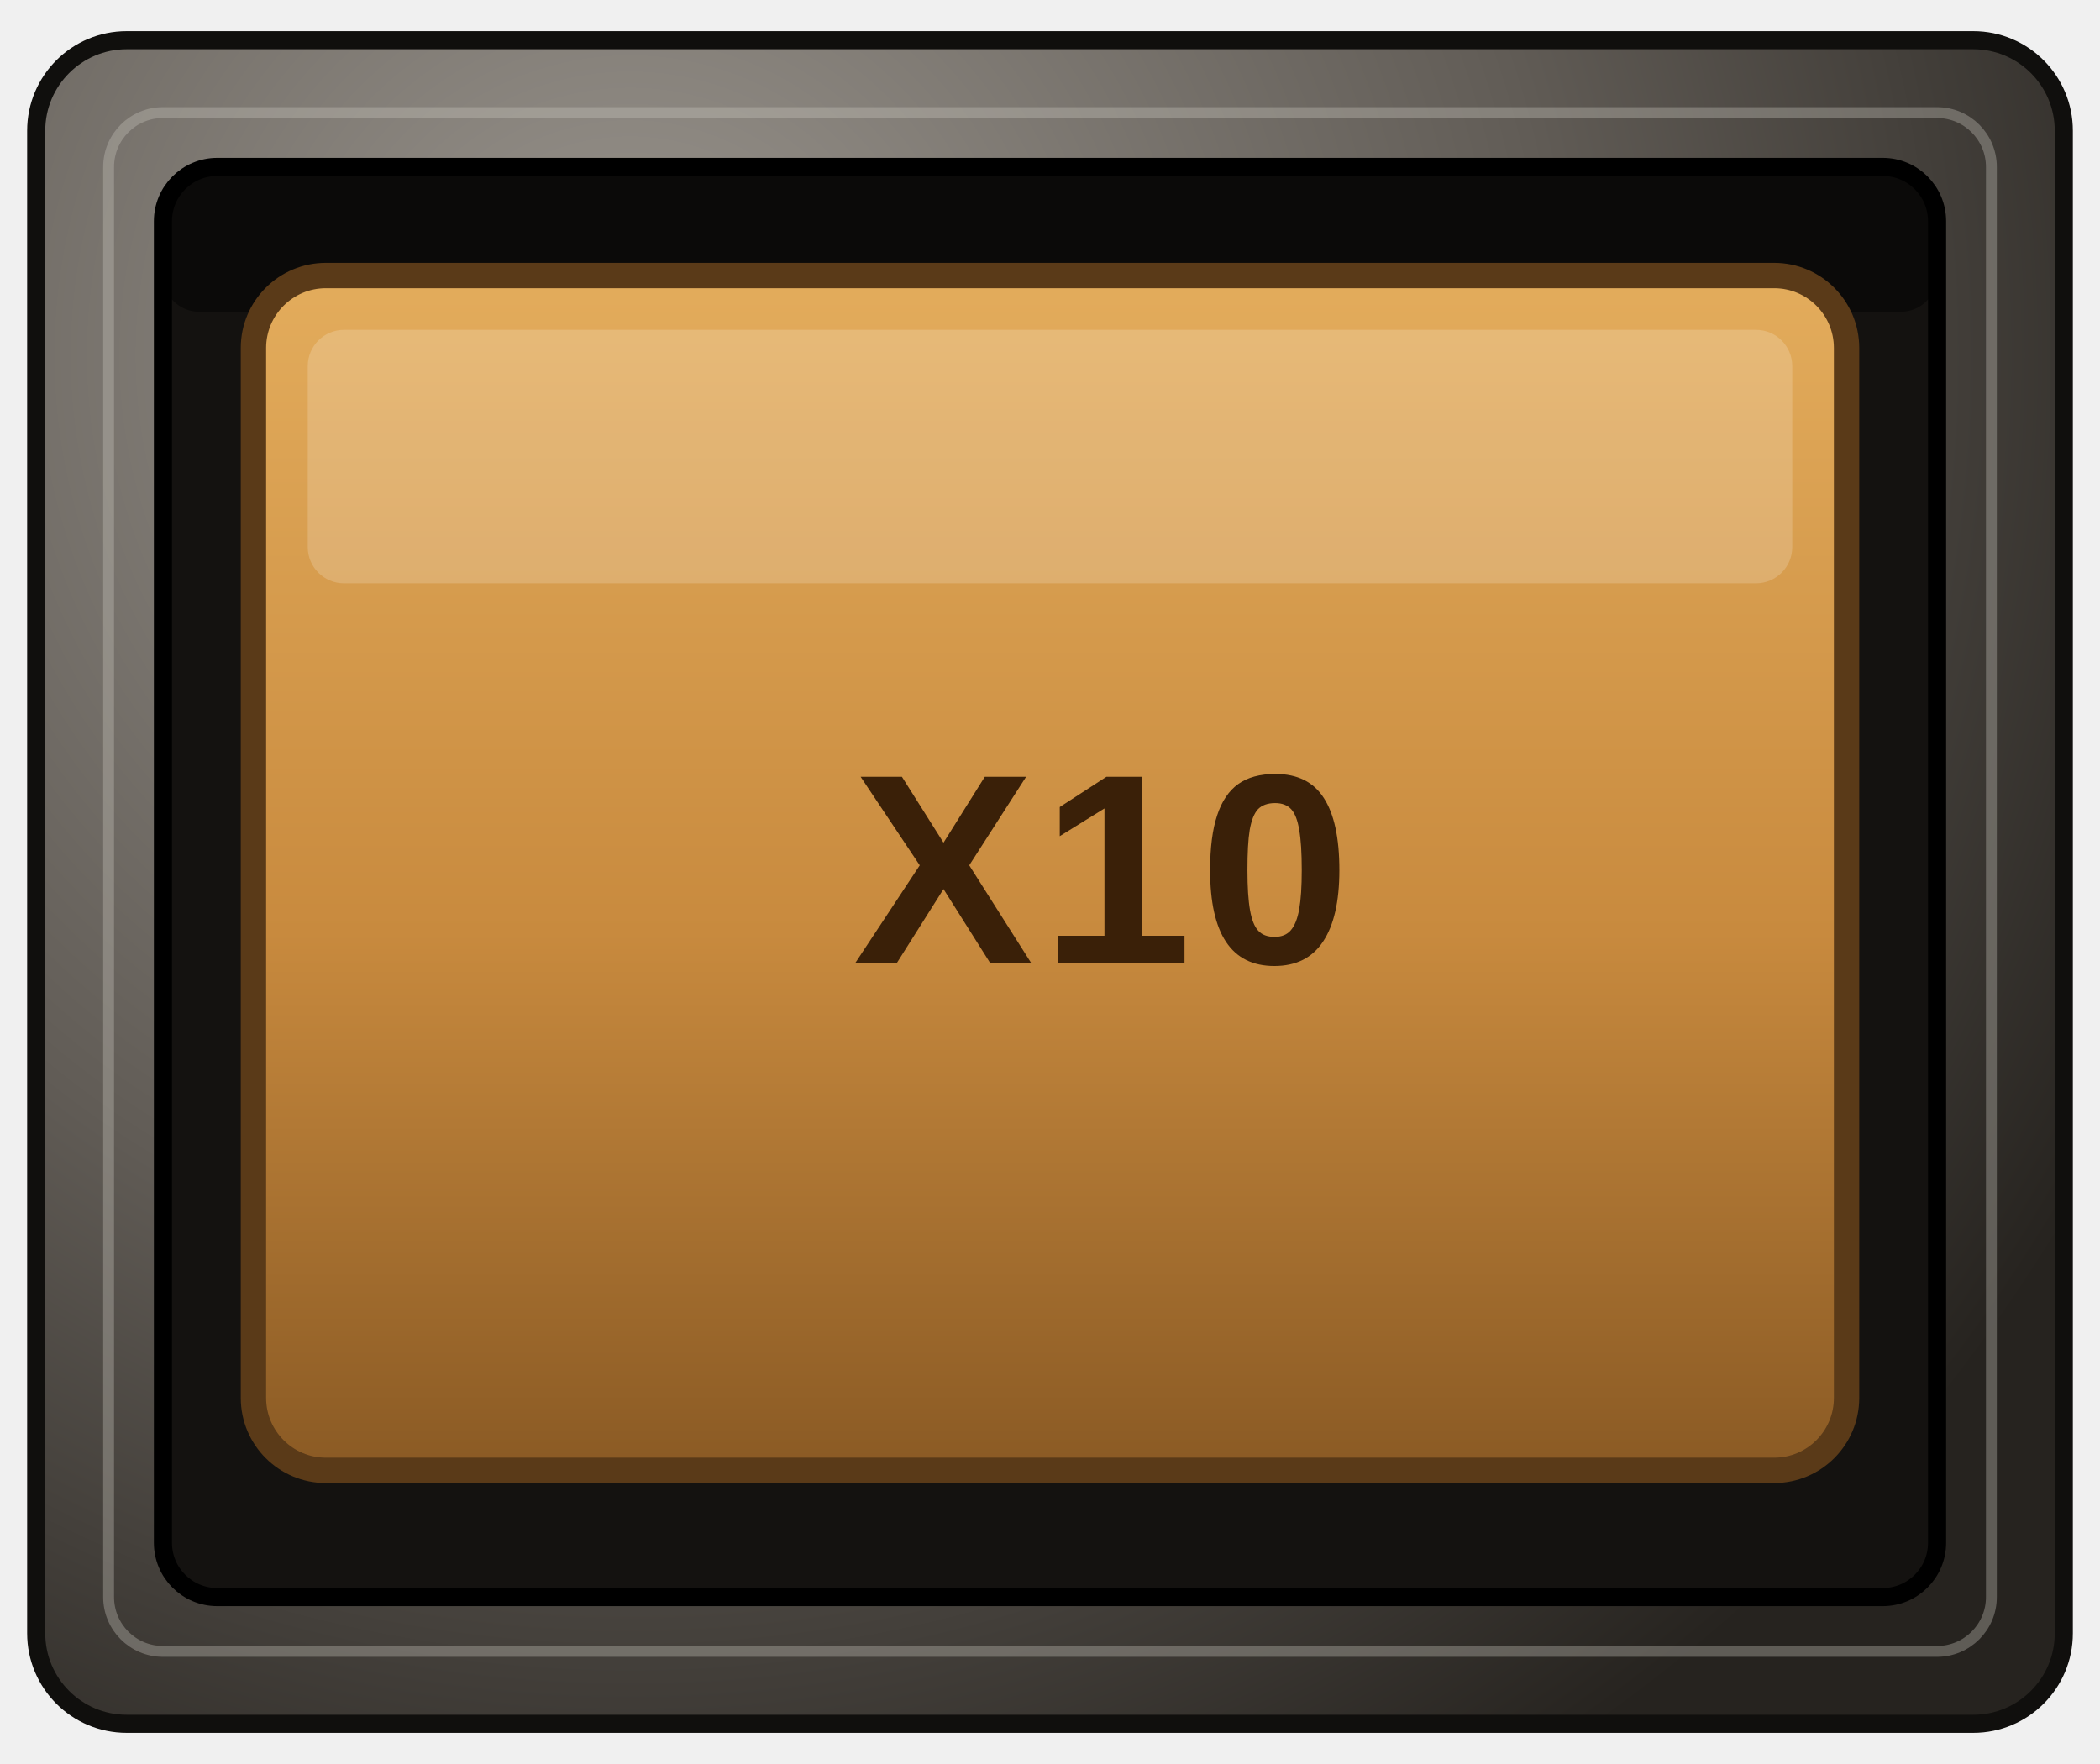
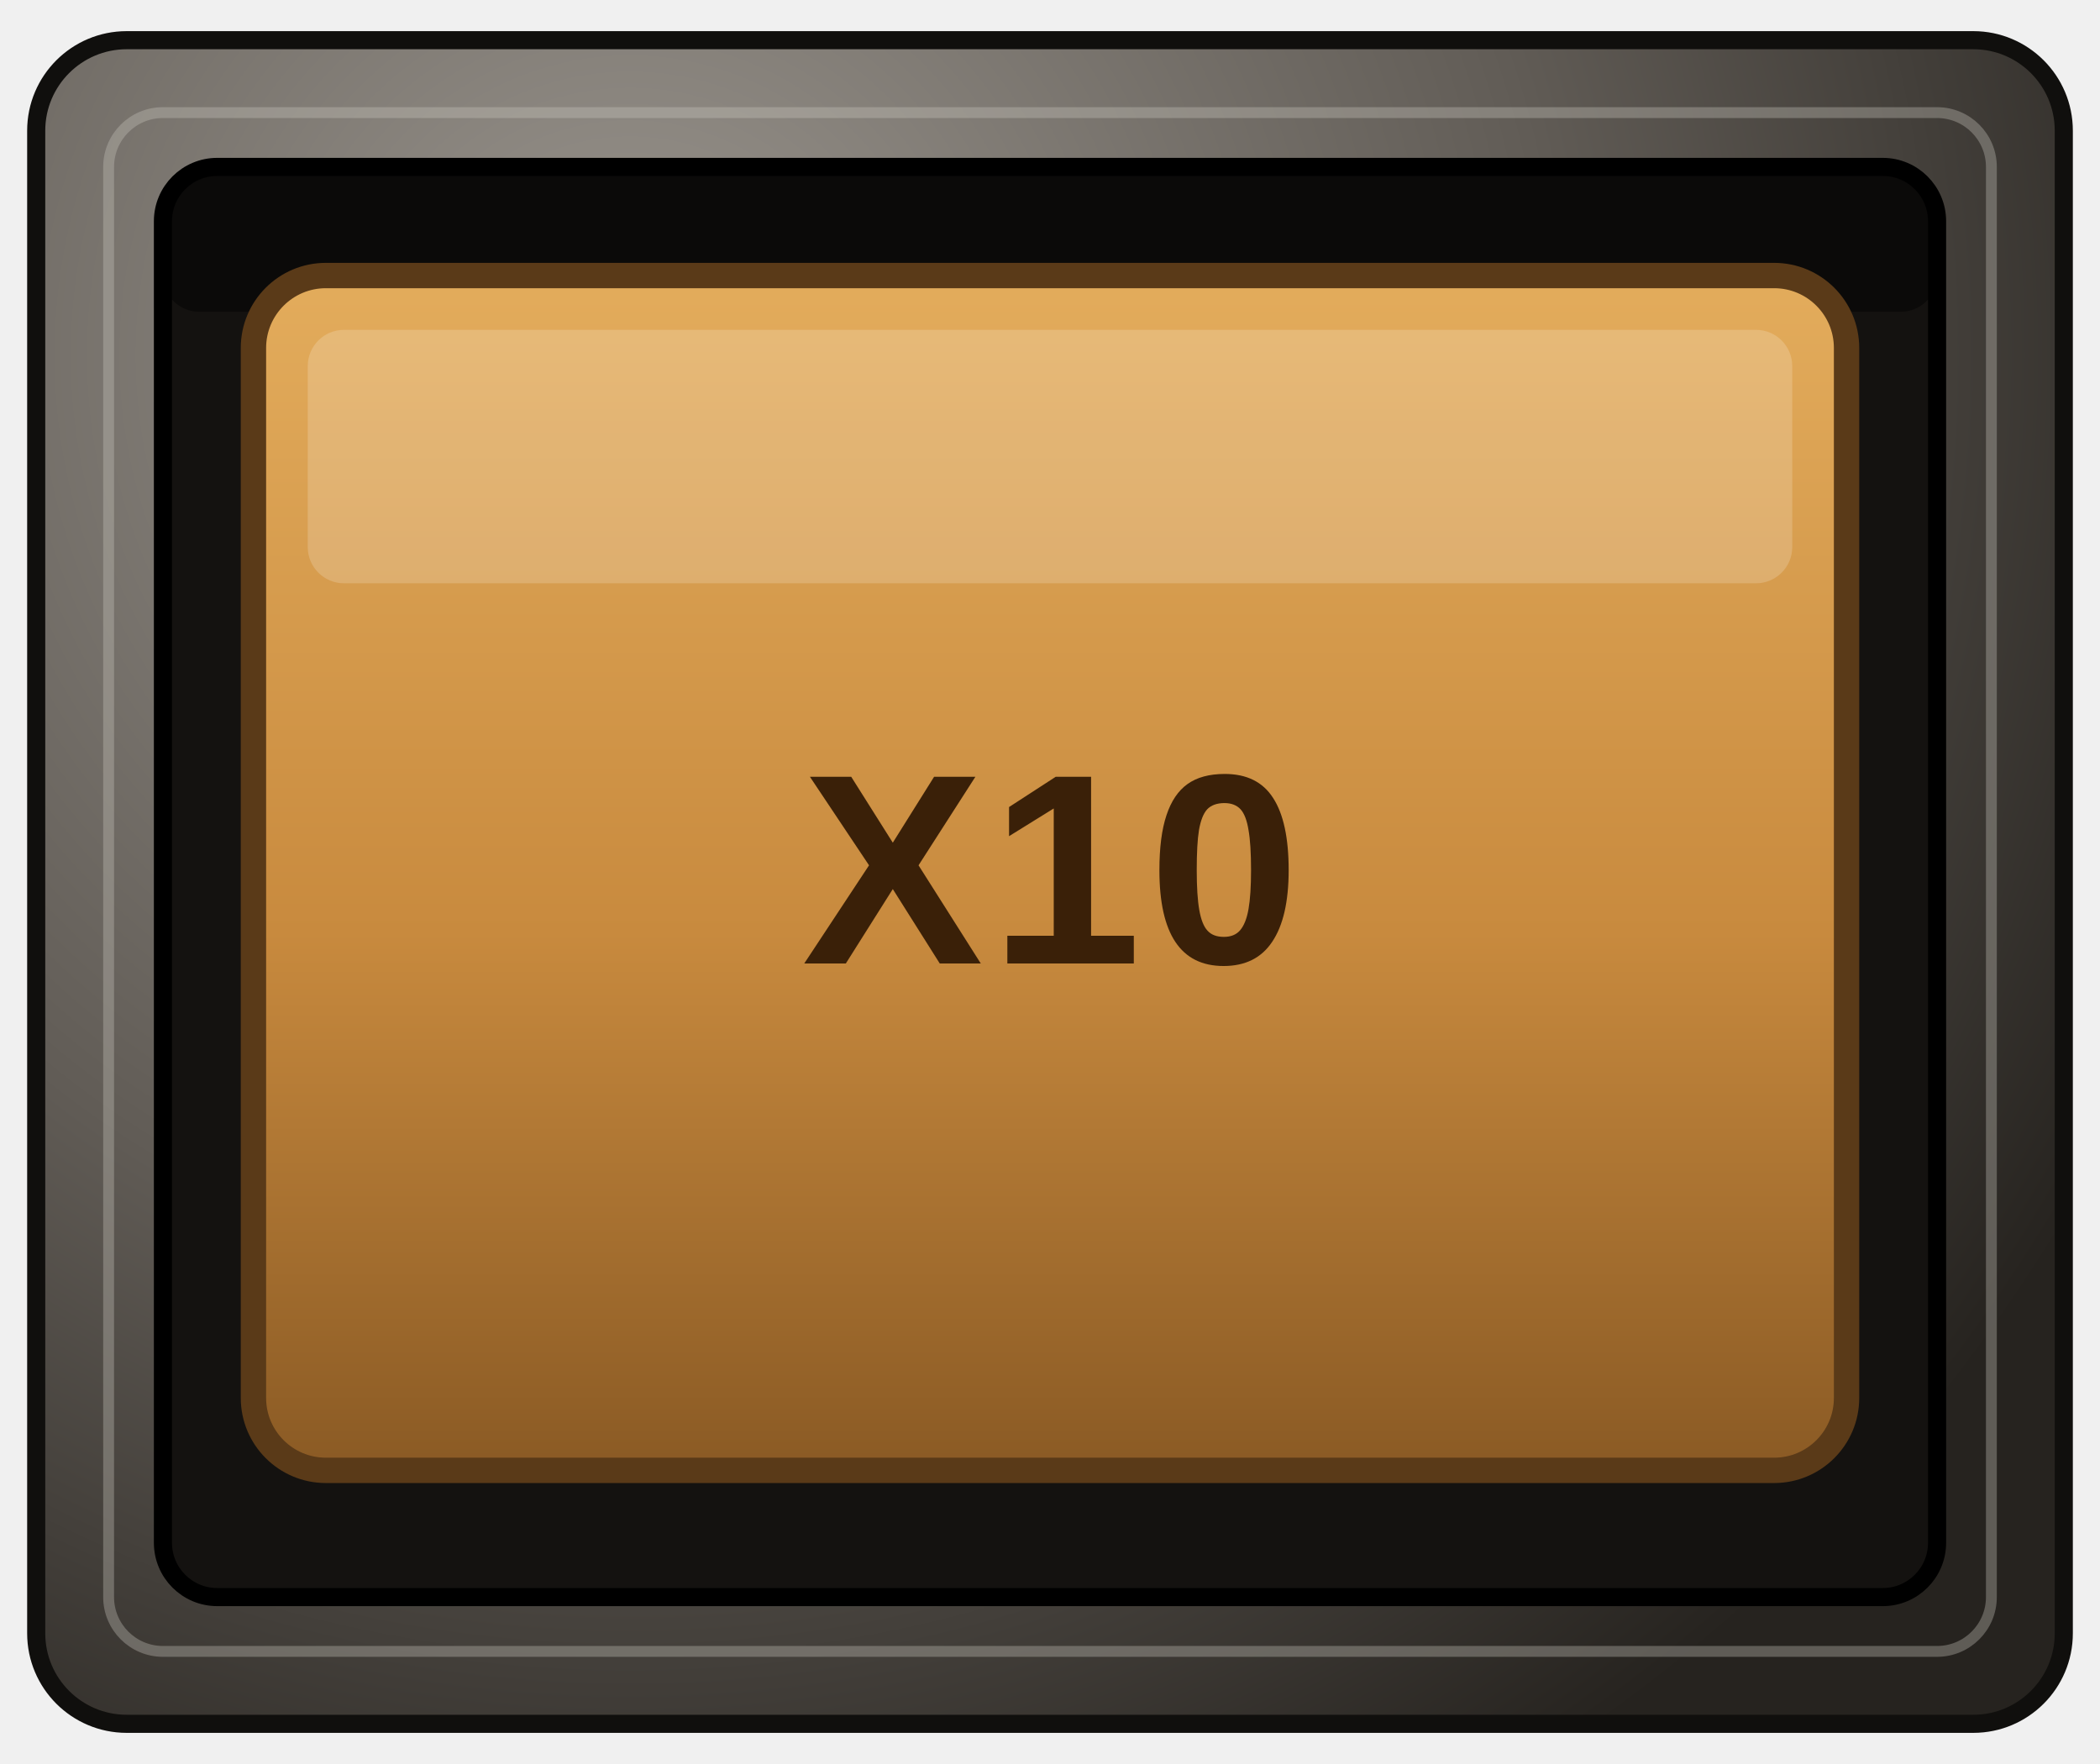
<svg xmlns="http://www.w3.org/2000/svg" width="100" height="84" viewBox="0 0 116 97">
  <defs>
    <radialGradient id="bz" cx="34.8" cy="19.4" r="92.8" gradientUnits="userSpaceOnUse">
      <stop offset="0" stop-color="#9a958e" />
      <stop offset="0.55" stop-color="#615c56" />
      <stop offset="1" stop-color="#26231f" />
    </radialGradient>
    <linearGradient id="cap" x1="58.0" y1="15.0" x2="58.0" y2="81.0" gradientUnits="userSpaceOnUse">
      <stop offset="0" stop-color="#e3ac5c" />
      <stop offset="0.55" stop-color="#c88a3e" />
      <stop offset="1" stop-color="#8a5a24" />
    </linearGradient>
  </defs>
  <rect x="2" y="2" width="112" height="93" rx="5" fill="url(#bz)" stroke="#100f0d" stroke-width="1" />
  <rect x="6" y="6" width="104" height="85" rx="3" fill="none" stroke="#c9c5be" stroke-width="0.6" opacity="0.35" />
  <rect x="9" y="9" width="98" height="79" rx="3" fill="#141210" stroke="#000000" stroke-width="1" />
  <rect x="9" y="9" width="98" height="8" rx="2" fill="#000000" opacity="0.45" />
  <rect x="14" y="15" width="88" height="66" rx="4" fill="url(#cap)" stroke="#5a3a18" stroke-width="1.4" />
  <rect x="17" y="18" width="82" height="14" rx="2" fill="#ffffff" opacity="0.18" />
  <g transform="matrix(1 0 0 1 0 -10)">
-     <text x="47.1" y="63" font-size="15" font-weight="700" letter-spacing="0.4" fill="#3a2008" font-family="Arial Narrow, Arial, sans-serif">X10</text>
+     <text x="44.3" y="63" font-size="15" font-weight="700" letter-spacing="0.4" fill="#3a2008" font-family="Arial, sans-serif">X10</text>
  </g>
</svg>
